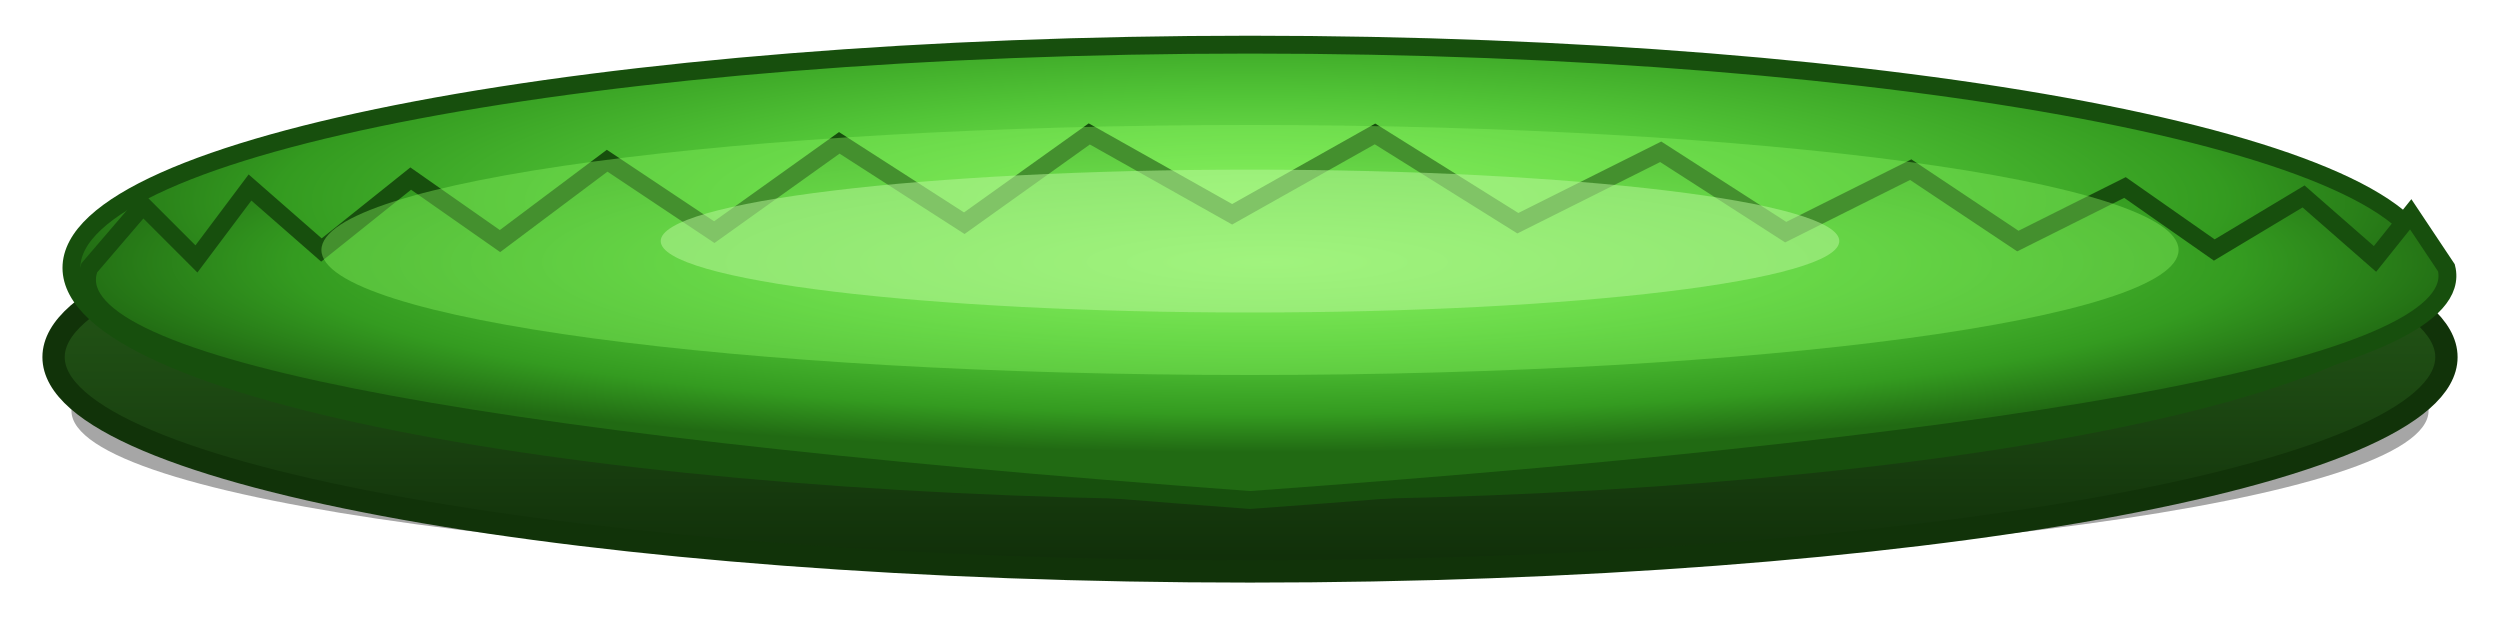
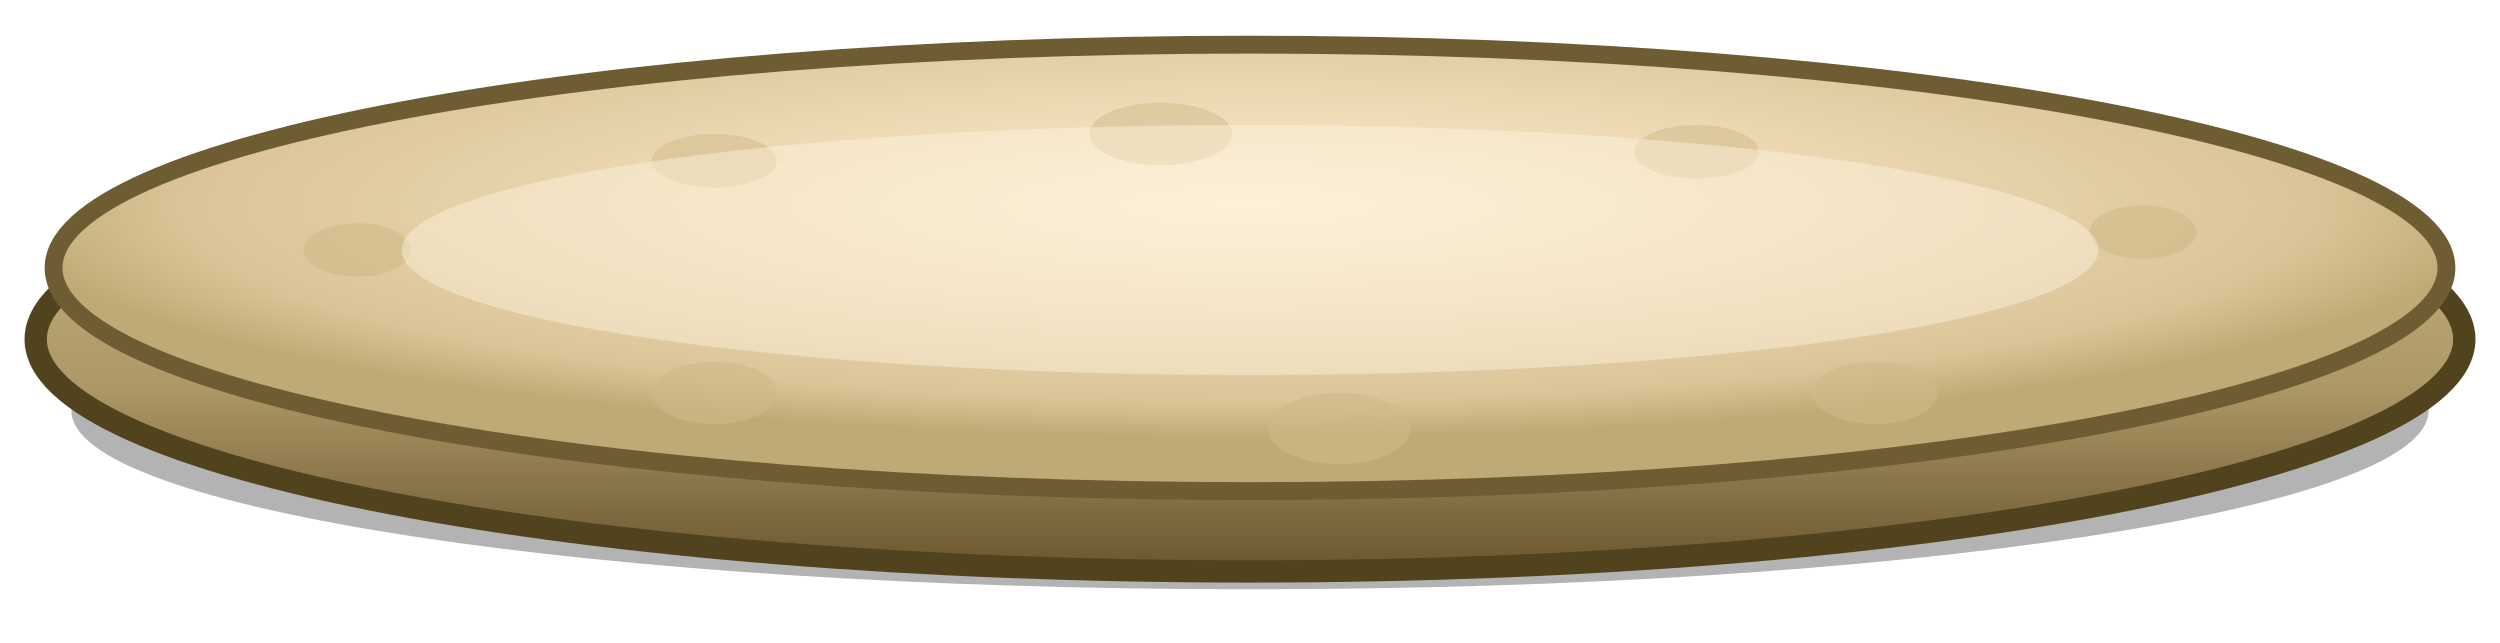
<svg xmlns="http://www.w3.org/2000/svg" viewBox="0 0 280 72" width="280" height="72">
  <defs>
-     <linearGradient id="playerDirtGrad" x1="0" y1="0" x2="0" y2="1">
-       <stop offset="0%" stop-color="#2a661b" />
-       <stop offset="60%" stop-color="#1c4712" />
-       <stop offset="100%" stop-color="#102e09" />
+     <linearGradient id="sandPlayerRimGrad" x1="0" y1="0" x2="0" y2="1">
+       <stop offset="0%" stop-color="#cfbc8e" />
+       <stop offset="60%" stop-color="#ad9867" />
+       <stop offset="100%" stop-color="#69562e" />
    </linearGradient>
-     <radialGradient id="playerGrassGrad" cx="50%" cy="35%" r="52%">
-       <stop offset="0%" stop-color="#84ee5c" />
-       <stop offset="45%" stop-color="#52c537" />
-       <stop offset="80%" stop-color="#349b20" />
-       <stop offset="100%" stop-color="#216a13" />
+     <radialGradient id="sandPlayerSurfGrad" cx="50%" cy="36%" r="52%">
+       <stop offset="0%" stop-color="#faedd1" />
+       <stop offset="45%" stop-color="#eddab4" />
+       <stop offset="85%" stop-color="#dac497" />
+       <stop offset="100%" stop-color="#beaa76" />
    </radialGradient>
  </defs>
-   <ellipse cx="140" cy="46" rx="132" ry="18" fill="#000000" fill-opacity="0.35" />
-   <ellipse cx="140" cy="40" rx="134" ry="24" fill="url(#playerDirtGrad)" stroke="#113309" stroke-width="2.5" />
-   <ellipse cx="140" cy="30" rx="132" ry="25" fill="url(#playerGrassGrad)" stroke="#174f0d" stroke-width="2" />
-   <path d="M 10,30     L 16,23 L 22,29 L 28,21 L 36,28 L 46,20 L 56,27 L 68,18 L 80,26     L 94,16 L 108,25 L 122,15 L 138,24 L 154,15 L 170,25 L 186,17     L 200,26 L 214,19 L 226,27 L 238,21 L 248,28 L 258,22 L 266,29     L 270,24 L 274,30     Q 278,46 140,56     Q 4,46 10,30 Z" fill="url(#playerGrassGrad)" stroke="#174f0d" stroke-width="2" />
-   <ellipse cx="140" cy="28" rx="104" ry="14" fill="#88f25f" fill-opacity="0.4" />
-   <ellipse cx="140" cy="27" rx="66" ry="8" fill="#bcf99e" fill-opacity="0.5" />
+   <ellipse cx="140" cy="46" rx="132" ry="20" fill="#000000" fill-opacity="0.3" />
+   <ellipse cx="140" cy="38" rx="136" ry="26" fill="url(#sandPlayerRimGrad)" stroke="#52431f" stroke-width="2.5" />
+   <ellipse cx="140" cy="30" rx="134" ry="25" fill="url(#sandPlayerSurfGrad)" stroke="#6e5d32" stroke-width="2" />
+   <ellipse cx="40" cy="28" rx="6" ry="3" fill="#cfb989" opacity="0.6" />
+   <ellipse cx="80" cy="18" rx="7" ry="3" fill="#cfb989" opacity="0.5" />
+   <ellipse cx="130" cy="15" rx="8" ry="3.5" fill="#cfb989" opacity="0.5" />
+   <ellipse cx="190" cy="17" rx="7" ry="3" fill="#cfb989" opacity="0.5" />
+   <ellipse cx="240" cy="26" rx="6" ry="3" fill="#cfb989" opacity="0.6" />
+   <ellipse cx="210" cy="44" rx="7" ry="3.5" fill="#cfb989" opacity="0.6" />
+   <ellipse cx="150" cy="48" rx="8" ry="4" fill="#cfb989" opacity="0.6" />
+   <ellipse cx="80" cy="44" rx="7" ry="3.5" fill="#cfb989" opacity="0.6" />
+   <ellipse cx="140" cy="28" rx="95" ry="14" fill="#fff5e0" fill-opacity="0.45" />
</svg>
